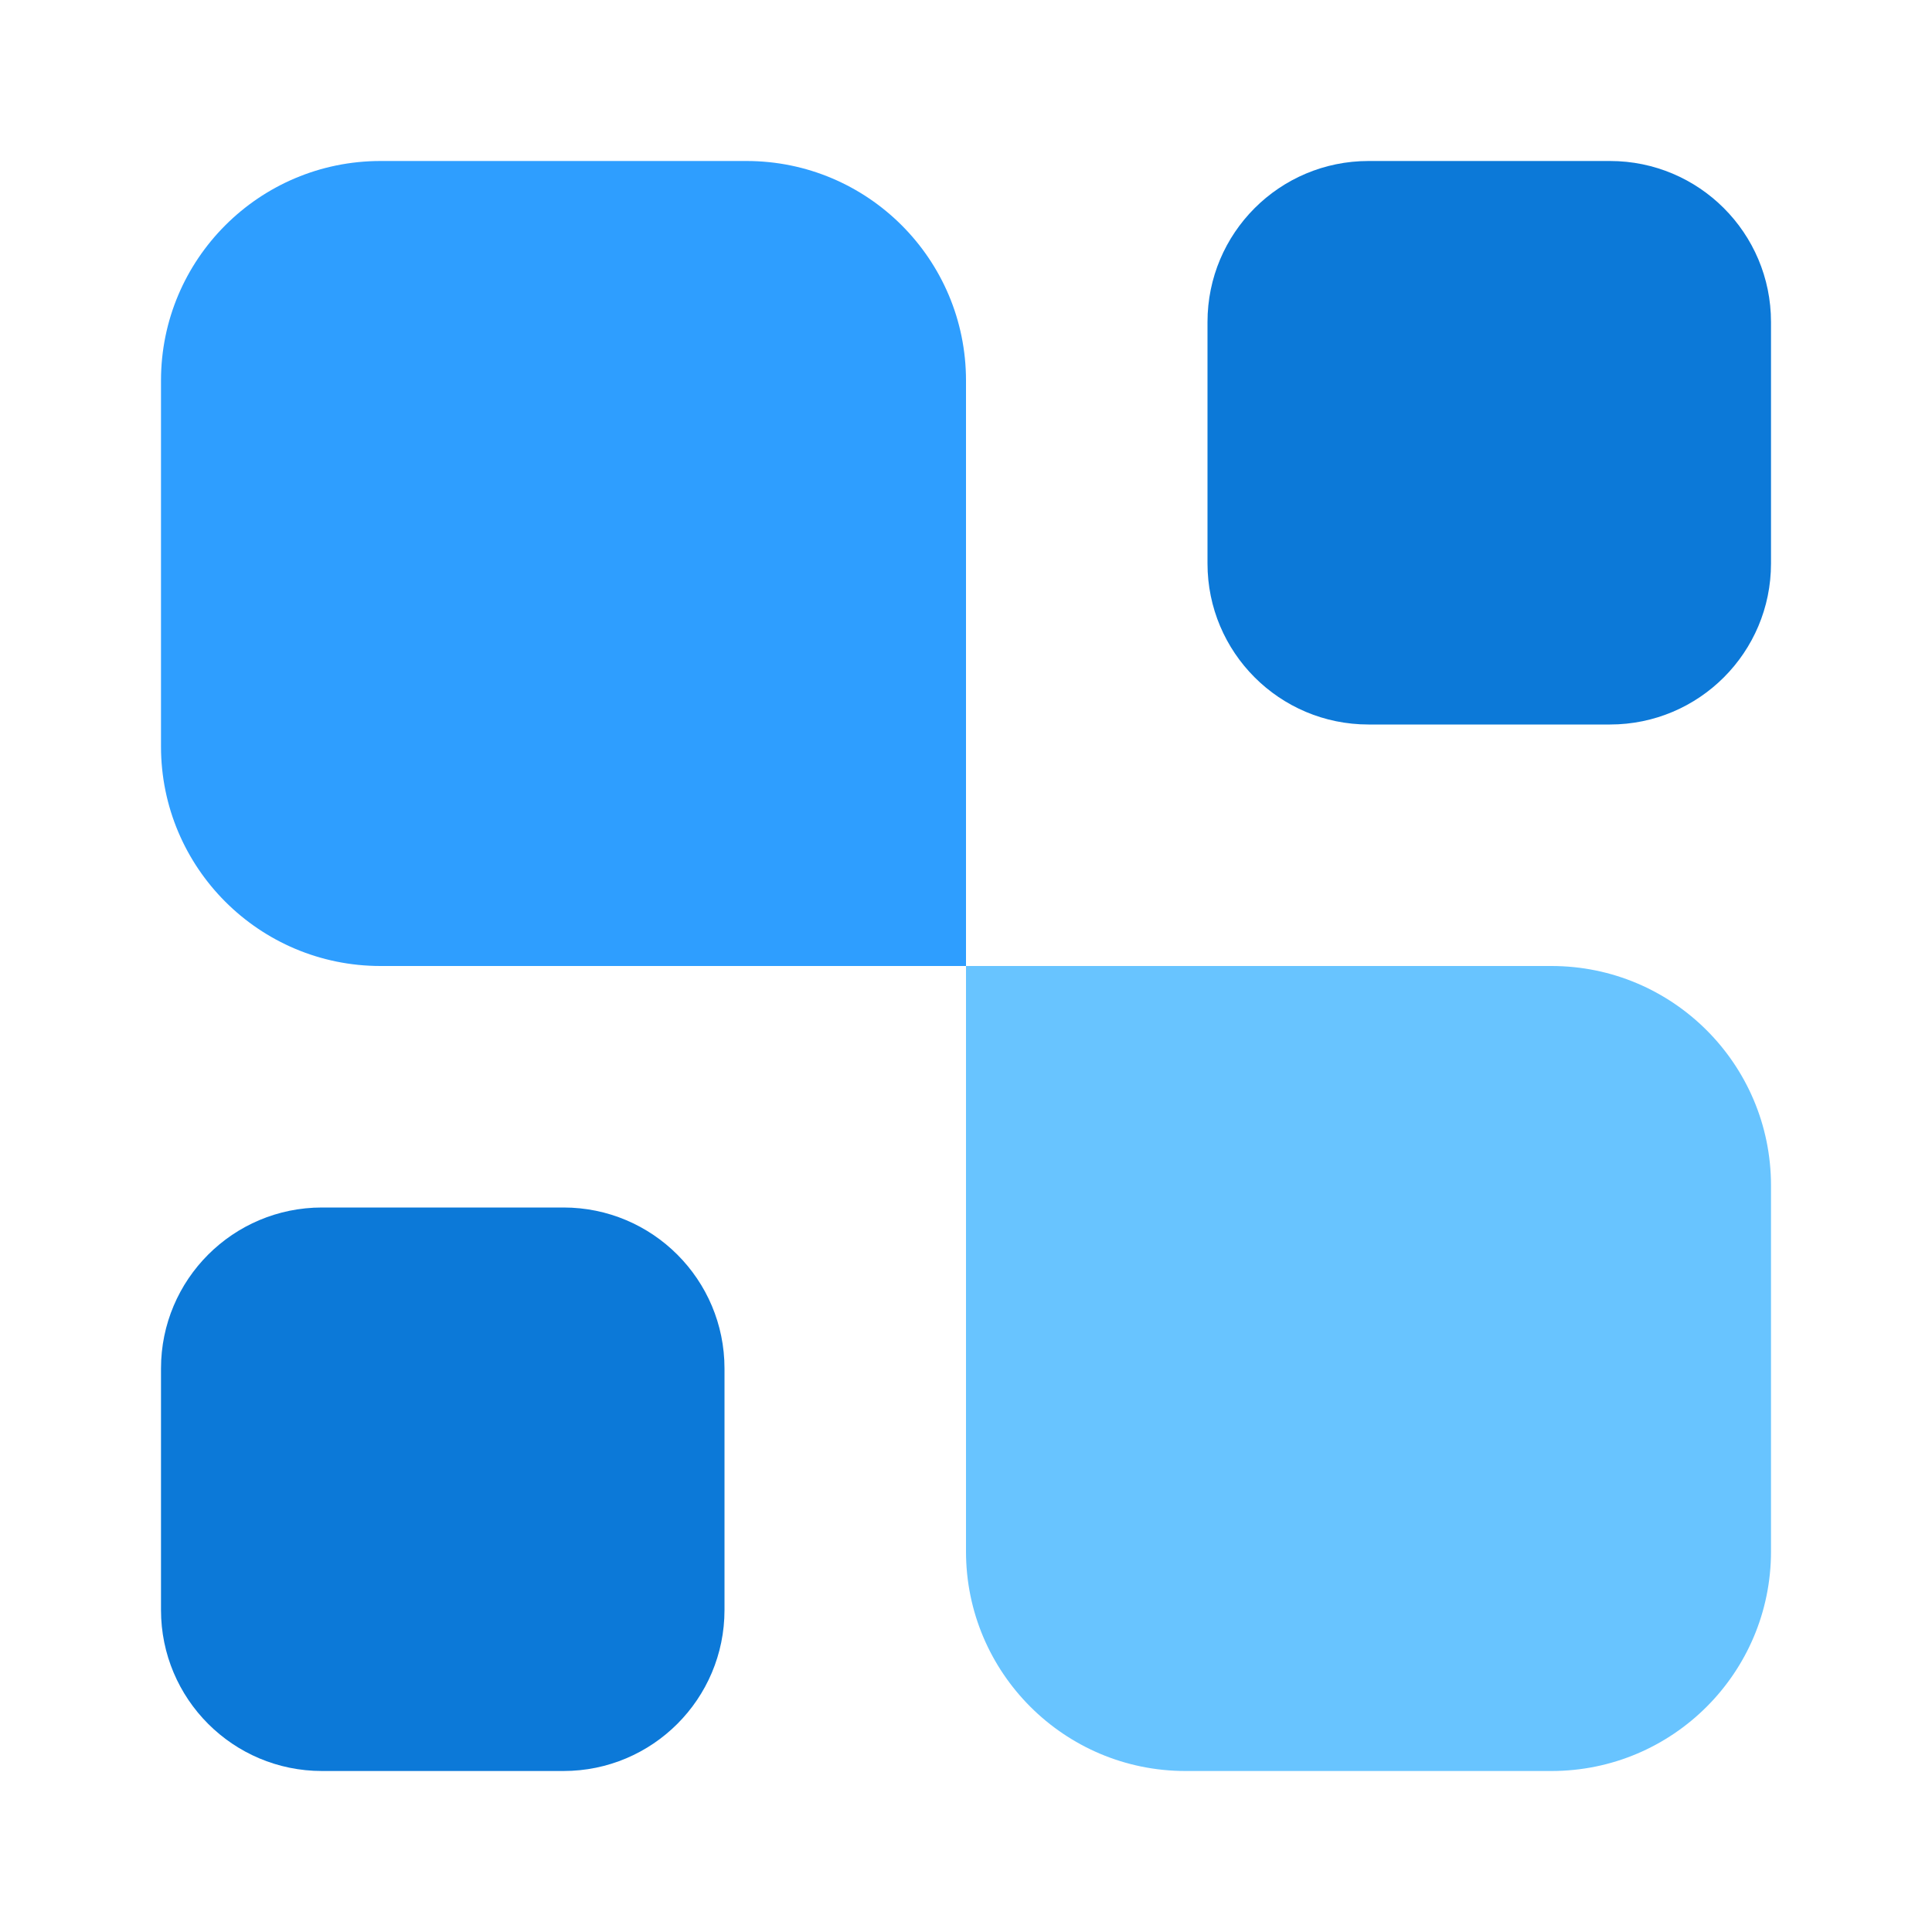
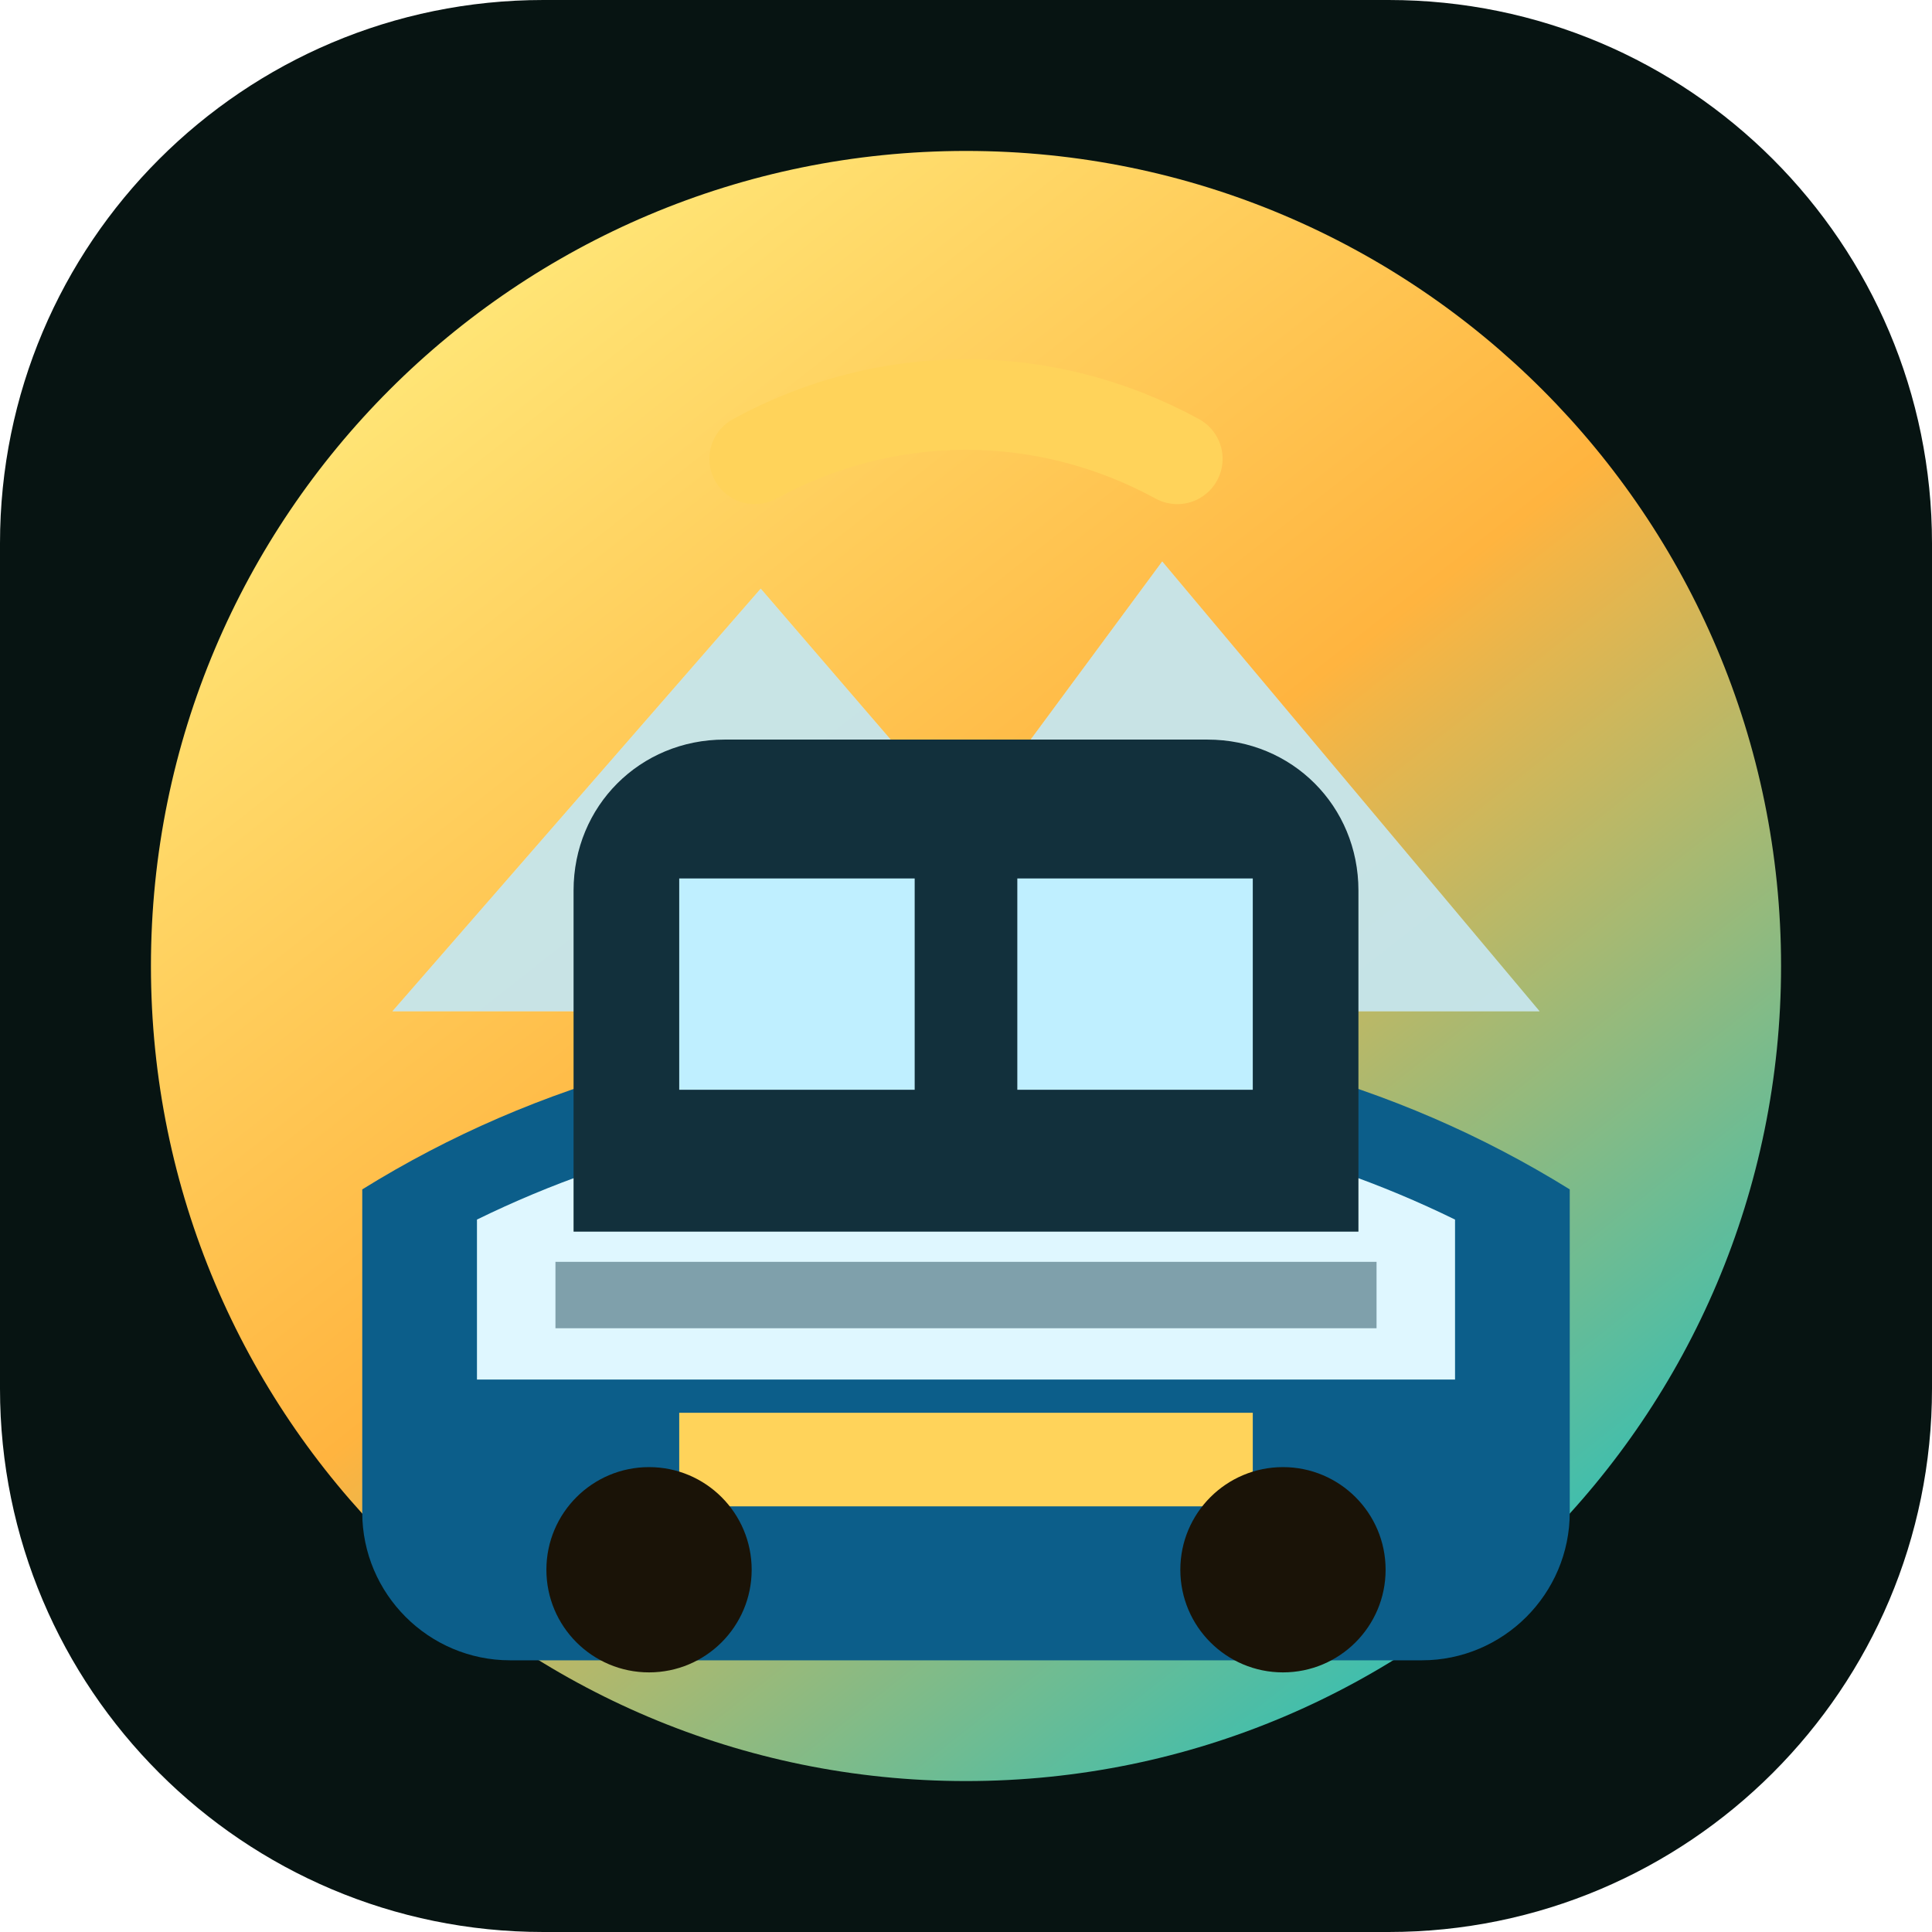
- <svg xmlns="http://www.w3.org/2000/svg" width="24" height="24" viewBox="0 0 24 24" fill="none">
-   <path d="M22 19.273C22 20.779 20.779 22 19.273 22H14.727C13.221 22 12 20.779 12 19.273V12H19.273C20.779 12 22 13.221 22 14.727V19.273Z" fill="#68C4FF" />
-   <path d="M20 2C21.105 2 22 2.895 22 4V7C22 8.105 21.105 9 20 9H17C15.895 9 15 8.105 15 7V4C15 2.895 15.895 2 17 2H20Z" fill="#0C79D8" />
-   <path d="M7 15C8.105 15 9 15.895 9 17V20C9 21.105 8.105 22 7 22H4C2.895 22 2 21.105 2 20V17C2 15.895 2.895 15 4 15H7Z" fill="#0C79D8" />
-   <path d="M12 12H4.727C3.221 12 2 10.779 2 9.273V4.727C2 3.221 3.221 2 4.727 2H9.273C10.779 2 12 3.221 12 4.727V12Z" fill="#2E9EFF" />
+ <svg xmlns="http://www.w3.org/2000/svg" width="64" height="64" viewBox="0 0 64 64" fill="none">
+   <rect width="64" height="64" rx="18" fill="#071412" />
+   <circle cx="32" cy="32" r="27" fill="url(#sunset)" />
+   <path d="M13 33.5L25.2 19.5L32 27.4L38.5 18.6L51 33.5H13Z" fill="#F7FFF7" opacity="0.94" />
+   <path d="M13 33.5L25.2 19.5L32 27.4L38.5 18.6L51 33.5H13Z" fill="#75B9D7" opacity="0.36" />
+   <path d="M12 39.4C17.8 35.8 24.5 34 32 34C39.5 34 46.2 35.8 52 39.4V50.1C52 52.8 49.8 55 47.1 55H16.9C14.2 55 12 52.8 12 50.1V39.4Z" fill="#0C5E8A" />
+   <path d="M15.8 40.4C20.7 38 26.1 36.8 32 36.8C37.9 36.8 43.3 38 48.2 40.4V45.7H15.8V40.4Z" fill="#DFF7FF" />
+   <path d="M18.4 41.8H45.6V44H18.4V41.8Z" fill="#174150" opacity="0.48" />
+   <path d="M19 29.5C19 26.7 21.2 24.5 24 24.5H40C42.8 24.5 45 26.7 45 29.5V40.8H19V29.5Z" fill="#12303C" />
+   <path d="M22.5 29.1H30.3V36.1H22.5V29.1Z" fill="#BFEFFF" />
+   <path d="M33.7 29.1H41.5V36.1H33.7V29.1Z" fill="#BFEFFF" />
+   <path d="M22.5 46.8H41.5V49.9H22.5V46.8Z" fill="#FFD35A" />
+   <circle cx="21.5" cy="52" r="3.4" fill="#1A1307" />
+   <circle cx="42.5" cy="52" r="3.4" fill="#1A1307" />
+   <path d="M25 15.2C29.4 12.8 34.6 12.8 39 15.2" stroke="#FFD35A" stroke-width="3" stroke-linecap="round" />
+   <defs>
+     <linearGradient id="sunset" x1="15" y1="10" x2="52" y2="57" gradientUnits="userSpaceOnUse">
+       <stop stop-color="#FFE677" />
+       <stop offset="0.46" stop-color="#FFB43F" />
+       <stop offset="1" stop-color="#1CC0C2" />
+     </linearGradient>
+   </defs>
</svg>
